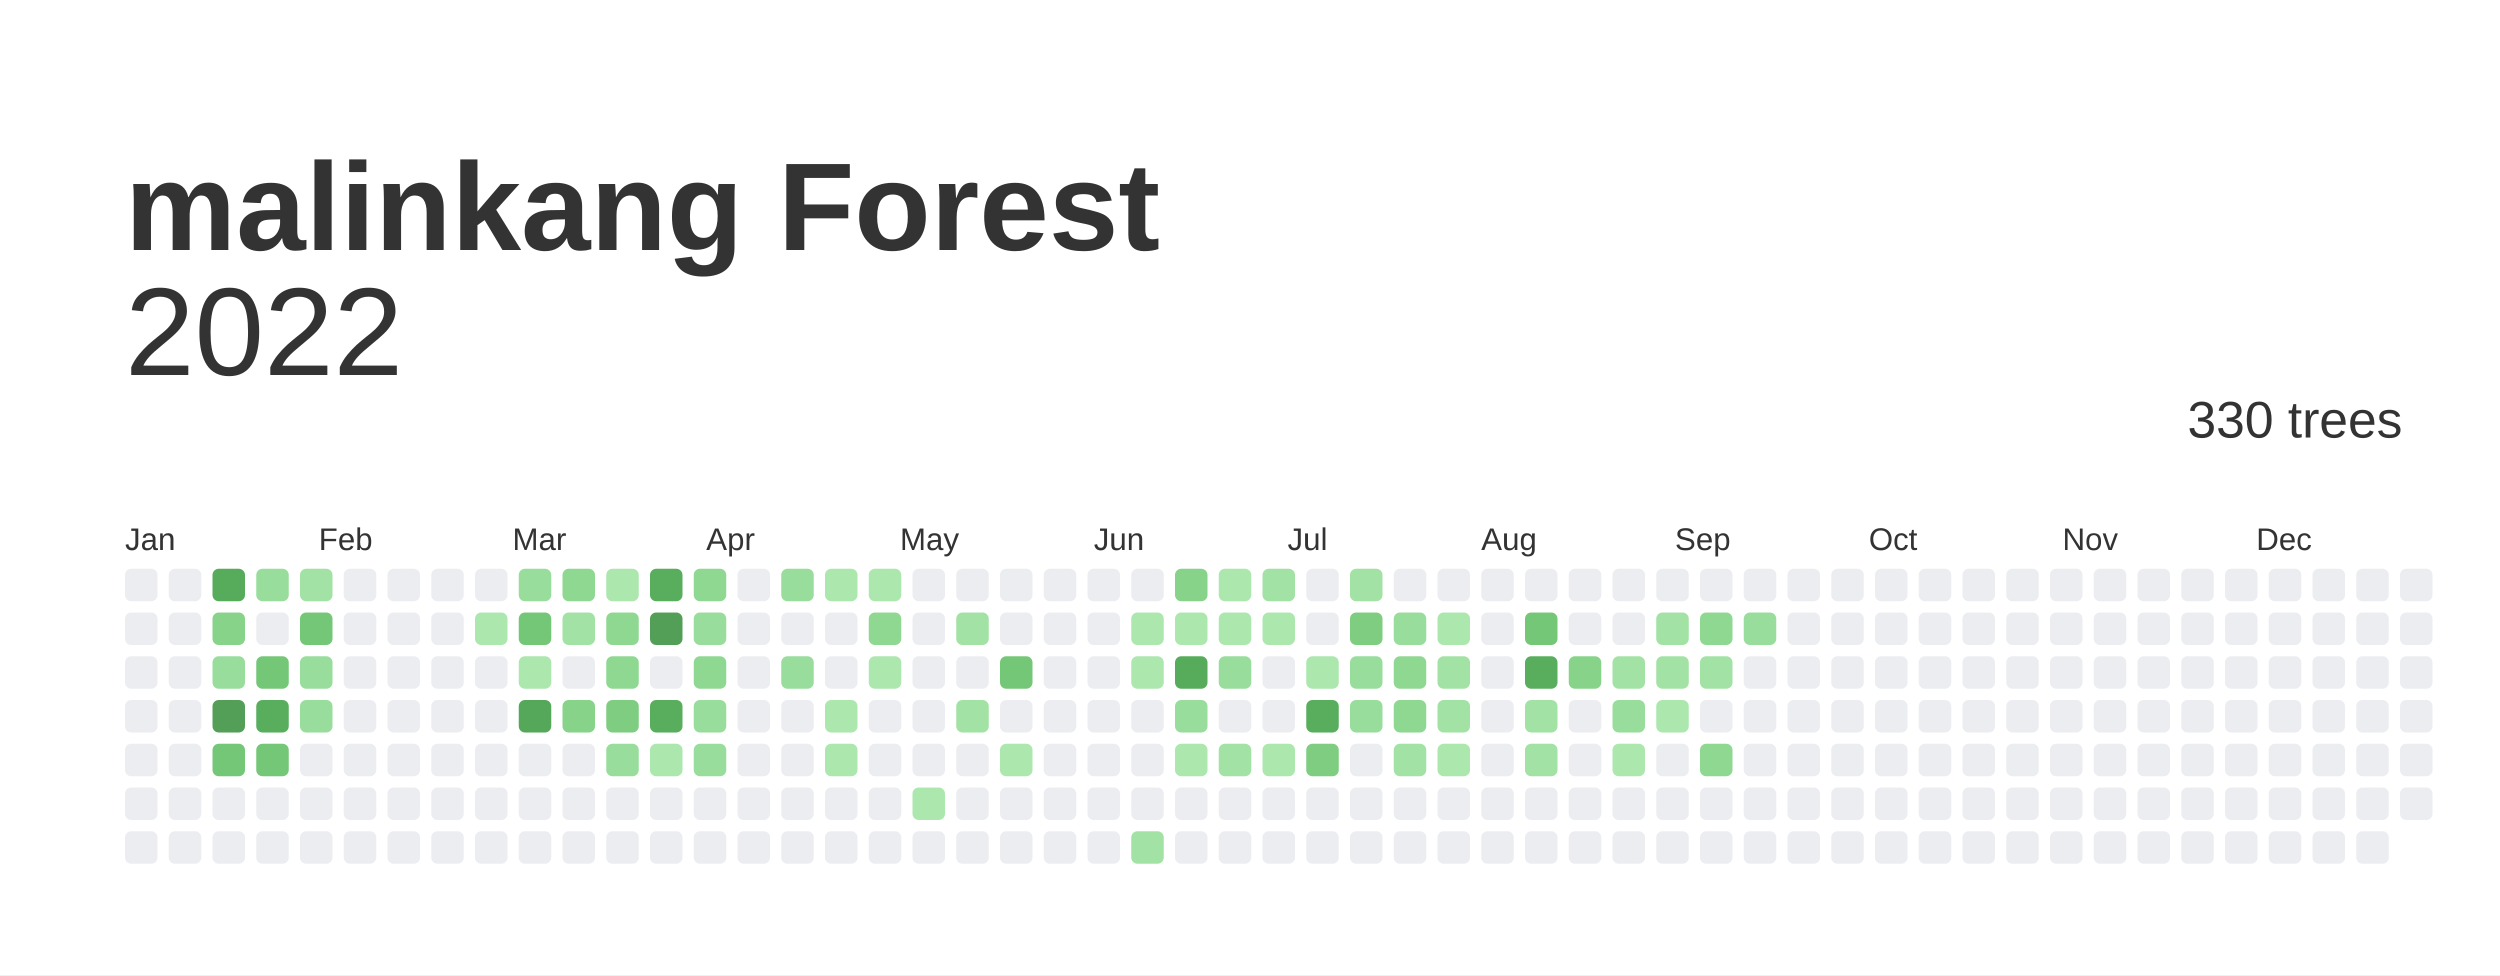
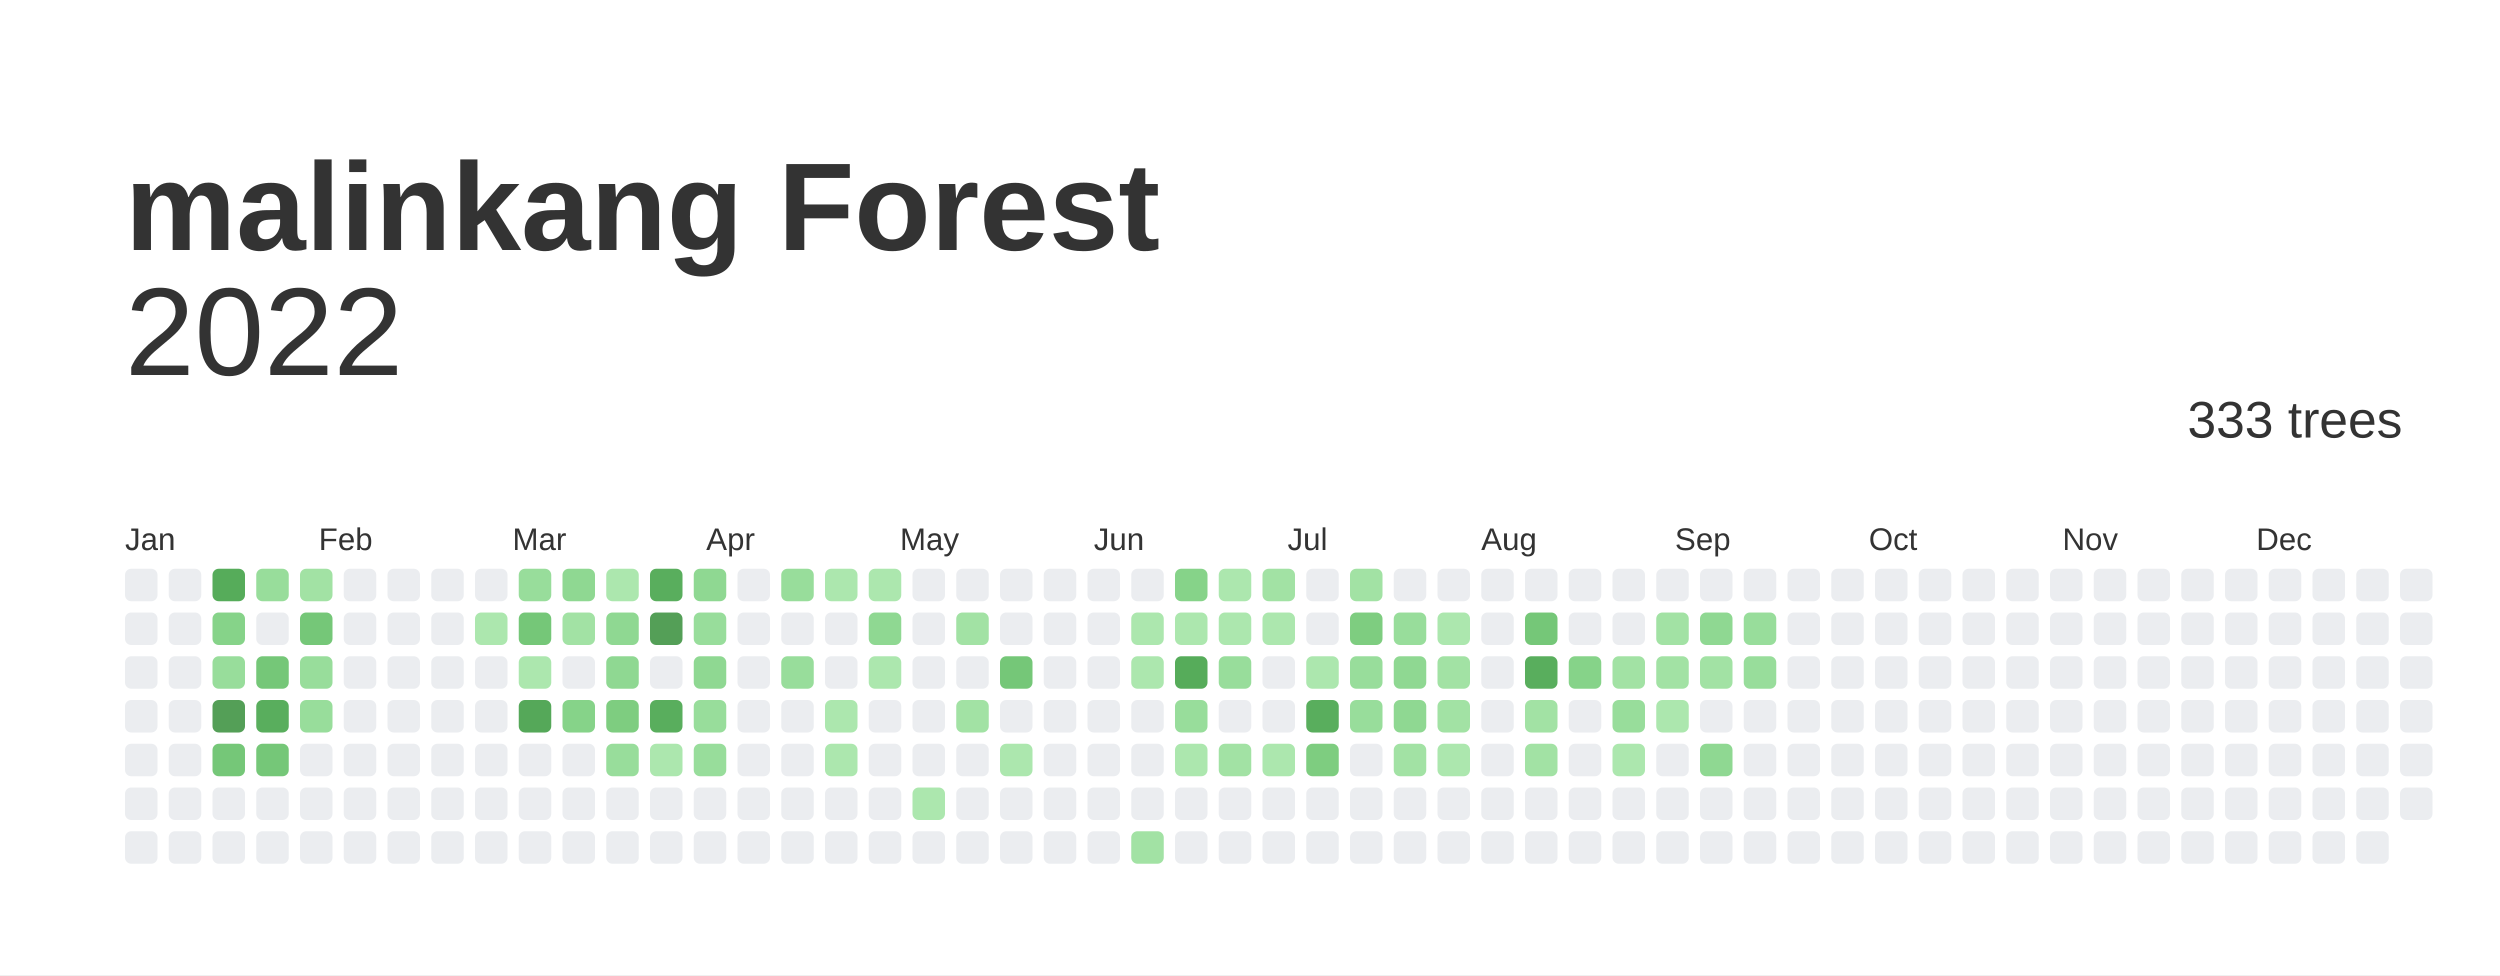
<svg xmlns="http://www.w3.org/2000/svg" baseProfile="full" height="78mm" version="1.1" viewBox="0,0,200,78" width="200mm">
  <defs />
  <rect fill="#ffffff" height="78" width="200" x="0" y="0" />
  <text fill="#333333" style="font-size:10px; font-family:Arial; font-weight:bold;" x="10" y="20">malinkang Forest</text>
  <text alignment-baseline="hanging" fill="#333333" style="font-size:10.0px; font-family:Arial;" x="10" y="30">2022</text>
-   <text alignment-baseline="hanging" fill="#333333" style="font-size:4.125px; font-family:Arial;" x="175" y="35">330 trees</text>
+   <text alignment-baseline="hanging" fill="#333333" style="font-size:4.125px; font-family:Arial;" x="175" y="35">333 trees</text>
  <text fill="#333333" style="font-size:2.5px; font-family:Arial" x="10.0" y="44">Jan</text>
  <text fill="#333333" style="font-size:2.5px; font-family:Arial" x="25.5" y="44">Feb</text>
  <text fill="#333333" style="font-size:2.5px; font-family:Arial" x="41.0" y="44">Mar</text>
  <text fill="#333333" style="font-size:2.5px; font-family:Arial" x="56.5" y="44">Apr</text>
  <text fill="#333333" style="font-size:2.5px; font-family:Arial" x="72.0" y="44">May</text>
  <text fill="#333333" style="font-size:2.5px; font-family:Arial" x="87.5" y="44">Jun</text>
  <text fill="#333333" style="font-size:2.5px; font-family:Arial" x="103.0" y="44">Jul</text>
  <text fill="#333333" style="font-size:2.5px; font-family:Arial" x="118.5" y="44">Aug</text>
  <text fill="#333333" style="font-size:2.5px; font-family:Arial" x="134.0" y="44">Sep</text>
  <text fill="#333333" style="font-size:2.5px; font-family:Arial" x="149.5" y="44">Oct</text>
  <text fill="#333333" style="font-size:2.5px; font-family:Arial" x="165.0" y="44">Nov</text>
  <text fill="#333333" style="font-size:2.5px; font-family:Arial" x="180.5" y="44">Dec</text>
  <rect fill="#EBEDF0" height="2.6" rx="0.5" ry="0.5" width="2.6" x="10.0" y="45.5" />
  <rect fill="#EBEDF0" height="2.6" rx="0.5" ry="0.5" width="2.6" x="10.0" y="49.0" />
  <rect fill="#EBEDF0" height="2.6" rx="0.5" ry="0.5" width="2.6" x="10.0" y="52.5" />
  <rect fill="#EBEDF0" height="2.6" rx="0.5" ry="0.5" width="2.6" x="10.0" y="56.0" />
  <rect fill="#EBEDF0" height="2.6" rx="0.5" ry="0.5" width="2.6" x="10.0" y="59.5" />
  <rect fill="#EBEDF0" height="2.6" rx="0.5" ry="0.5" width="2.6" x="10.0" y="63.0" />
  <rect fill="#EBEDF0" height="2.6" rx="0.5" ry="0.5" width="2.6" x="10.0" y="66.5" />
  <rect fill="#EBEDF0" height="2.6" rx="0.5" ry="0.5" width="2.6" x="13.5" y="45.5" />
  <rect fill="#EBEDF0" height="2.6" rx="0.5" ry="0.5" width="2.6" x="13.5" y="49.0" />
  <rect fill="#EBEDF0" height="2.6" rx="0.5" ry="0.5" width="2.6" x="13.5" y="52.5" />
  <rect fill="#EBEDF0" height="2.6" rx="0.5" ry="0.5" width="2.6" x="13.5" y="56.0" />
  <rect fill="#EBEDF0" height="2.6" rx="0.5" ry="0.5" width="2.6" x="13.5" y="59.5" />
  <rect fill="#EBEDF0" height="2.6" rx="0.5" ry="0.5" width="2.6" x="13.5" y="63.0" />
  <rect fill="#EBEDF0" height="2.6" rx="0.5" ry="0.5" width="2.6" x="13.5" y="66.5" />
  <rect fill="#56ac5a" height="2.6" rx="0.5" ry="0.5" width="2.6" x="17.0" y="45.5" />
  <rect fill="#86d389" height="2.6" rx="0.5" ry="0.5" width="2.6" x="17.0" y="49.0" />
  <rect fill="#98dd9b" height="2.6" rx="0.5" ry="0.5" width="2.6" x="17.0" y="52.5" />
  <rect fill="#549F57" height="2.6" rx="0.5" ry="0.5" width="2.6" x="17.0" y="56.0" />
  <rect fill="#75c778" height="2.6" rx="0.5" ry="0.5" width="2.6" x="17.0" y="59.5" />
  <rect fill="#EBEDF0" height="2.6" rx="0.5" ry="0.5" width="2.6" x="17.0" y="63.0" />
  <rect fill="#EBEDF0" height="2.6" rx="0.5" ry="0.5" width="2.6" x="17.0" y="66.5" />
  <rect fill="#98dd9b" height="2.6" rx="0.5" ry="0.5" width="2.6" x="20.5" y="45.5" />
  <rect fill="#EBEDF0" height="2.6" rx="0.5" ry="0.5" width="2.6" x="20.5" y="49.0" />
  <rect fill="#75c778" height="2.6" rx="0.5" ry="0.5" width="2.6" x="20.5" y="52.5" />
  <rect fill="#59ae5d" height="2.6" rx="0.5" ry="0.5" width="2.6" x="20.5" y="56.0" />
  <rect fill="#75c778" height="2.6" rx="0.5" ry="0.5" width="2.6" x="20.5" y="59.5" />
  <rect fill="#EBEDF0" height="2.6" rx="0.5" ry="0.5" width="2.6" x="20.5" y="63.0" />
  <rect fill="#EBEDF0" height="2.6" rx="0.5" ry="0.5" width="2.6" x="20.5" y="66.5" />
  <rect fill="#a2e2a4" height="2.6" rx="0.5" ry="0.5" width="2.6" x="24.0" y="45.5" />
  <rect fill="#75c778" height="2.6" rx="0.5" ry="0.5" width="2.6" x="24.0" y="49.0" />
  <rect fill="#98dd9b" height="2.6" rx="0.5" ry="0.5" width="2.6" x="24.0" y="52.5" />
  <rect fill="#98dd9b" height="2.6" rx="0.5" ry="0.5" width="2.6" x="24.0" y="56.0" />
  <rect fill="#EBEDF0" height="2.6" rx="0.5" ry="0.5" width="2.6" x="24.0" y="59.5" />
  <rect fill="#EBEDF0" height="2.6" rx="0.5" ry="0.5" width="2.6" x="24.0" y="63.0" />
  <rect fill="#EBEDF0" height="2.6" rx="0.5" ry="0.5" width="2.6" x="24.0" y="66.5" />
  <rect fill="#EBEDF0" height="2.6" rx="0.5" ry="0.5" width="2.6" x="27.5" y="45.5" />
  <rect fill="#EBEDF0" height="2.6" rx="0.5" ry="0.5" width="2.6" x="27.5" y="49.0" />
  <rect fill="#EBEDF0" height="2.6" rx="0.5" ry="0.5" width="2.6" x="27.5" y="52.5" />
  <rect fill="#EBEDF0" height="2.6" rx="0.5" ry="0.5" width="2.6" x="27.5" y="56.0" />
  <rect fill="#EBEDF0" height="2.6" rx="0.5" ry="0.5" width="2.6" x="27.5" y="59.5" />
  <rect fill="#EBEDF0" height="2.6" rx="0.5" ry="0.5" width="2.6" x="27.5" y="63.0" />
  <rect fill="#EBEDF0" height="2.6" rx="0.5" ry="0.5" width="2.6" x="27.5" y="66.5" />
  <rect fill="#EBEDF0" height="2.6" rx="0.5" ry="0.5" width="2.6" x="31.0" y="45.5" />
  <rect fill="#EBEDF0" height="2.6" rx="0.5" ry="0.5" width="2.6" x="31.0" y="49.0" />
  <rect fill="#EBEDF0" height="2.6" rx="0.5" ry="0.5" width="2.6" x="31.0" y="52.5" />
  <rect fill="#EBEDF0" height="2.6" rx="0.5" ry="0.5" width="2.6" x="31.0" y="56.0" />
  <rect fill="#EBEDF0" height="2.6" rx="0.5" ry="0.5" width="2.6" x="31.0" y="59.5" />
  <rect fill="#EBEDF0" height="2.6" rx="0.5" ry="0.5" width="2.6" x="31.0" y="63.0" />
  <rect fill="#EBEDF0" height="2.6" rx="0.5" ry="0.5" width="2.6" x="31.0" y="66.5" />
  <rect fill="#EBEDF0" height="2.6" rx="0.5" ry="0.5" width="2.6" x="34.5" y="45.5" />
  <rect fill="#EBEDF0" height="2.6" rx="0.5" ry="0.5" width="2.6" x="34.5" y="49.0" />
  <rect fill="#EBEDF0" height="2.6" rx="0.5" ry="0.5" width="2.6" x="34.5" y="52.5" />
  <rect fill="#EBEDF0" height="2.6" rx="0.5" ry="0.5" width="2.6" x="34.5" y="56.0" />
  <rect fill="#EBEDF0" height="2.6" rx="0.5" ry="0.5" width="2.6" x="34.5" y="59.5" />
  <rect fill="#EBEDF0" height="2.6" rx="0.5" ry="0.5" width="2.6" x="34.5" y="63.0" />
  <rect fill="#EBEDF0" height="2.6" rx="0.5" ry="0.5" width="2.6" x="34.5" y="66.5" />
  <rect fill="#EBEDF0" height="2.6" rx="0.5" ry="0.5" width="2.6" x="38.0" y="45.5" />
  <rect fill="#ace7ae" height="2.6" rx="0.5" ry="0.5" width="2.6" x="38.0" y="49.0" />
  <rect fill="#EBEDF0" height="2.6" rx="0.5" ry="0.5" width="2.6" x="38.0" y="52.5" />
  <rect fill="#EBEDF0" height="2.6" rx="0.5" ry="0.5" width="2.6" x="38.0" y="56.0" />
  <rect fill="#EBEDF0" height="2.6" rx="0.5" ry="0.5" width="2.6" x="38.0" y="59.5" />
  <rect fill="#EBEDF0" height="2.6" rx="0.5" ry="0.5" width="2.6" x="38.0" y="63.0" />
  <rect fill="#EBEDF0" height="2.6" rx="0.5" ry="0.5" width="2.6" x="38.0" y="66.5" />
  <rect fill="#98dd9b" height="2.6" rx="0.5" ry="0.5" width="2.6" x="41.5" y="45.5" />
  <rect fill="#75c778" height="2.6" rx="0.5" ry="0.5" width="2.6" x="41.5" y="49.0" />
  <rect fill="#ace7ae" height="2.6" rx="0.5" ry="0.5" width="2.6" x="41.5" y="52.5" />
  <rect fill="#55a859" height="2.6" rx="0.5" ry="0.5" width="2.6" x="41.5" y="56.0" />
  <rect fill="#EBEDF0" height="2.6" rx="0.5" ry="0.5" width="2.6" x="41.5" y="59.5" />
  <rect fill="#EBEDF0" height="2.6" rx="0.5" ry="0.5" width="2.6" x="41.5" y="63.0" />
  <rect fill="#EBEDF0" height="2.6" rx="0.5" ry="0.5" width="2.6" x="41.5" y="66.5" />
  <rect fill="#8fd892" height="2.6" rx="0.5" ry="0.5" width="2.6" x="45.0" y="45.5" />
  <rect fill="#a2e2a4" height="2.6" rx="0.5" ry="0.5" width="2.6" x="45.0" y="49.0" />
  <rect fill="#EBEDF0" height="2.6" rx="0.5" ry="0.5" width="2.6" x="45.0" y="52.5" />
  <rect fill="#86d389" height="2.6" rx="0.5" ry="0.5" width="2.6" x="45.0" y="56.0" />
  <rect fill="#EBEDF0" height="2.6" rx="0.5" ry="0.5" width="2.6" x="45.0" y="59.5" />
  <rect fill="#EBEDF0" height="2.6" rx="0.5" ry="0.5" width="2.6" x="45.0" y="63.0" />
  <rect fill="#EBEDF0" height="2.6" rx="0.5" ry="0.5" width="2.6" x="45.0" y="66.5" />
  <rect fill="#ace7ae" height="2.6" rx="0.5" ry="0.5" width="2.6" x="48.5" y="45.5" />
  <rect fill="#8fd892" height="2.6" rx="0.5" ry="0.5" width="2.6" x="48.5" y="49.0" />
  <rect fill="#8fd892" height="2.6" rx="0.5" ry="0.5" width="2.6" x="48.5" y="52.5" />
  <rect fill="#7ecd80" height="2.6" rx="0.5" ry="0.5" width="2.6" x="48.5" y="56.0" />
  <rect fill="#98dd9b" height="2.6" rx="0.5" ry="0.5" width="2.6" x="48.5" y="59.5" />
  <rect fill="#EBEDF0" height="2.6" rx="0.5" ry="0.5" width="2.6" x="48.5" y="63.0" />
  <rect fill="#EBEDF0" height="2.6" rx="0.5" ry="0.5" width="2.6" x="48.5" y="66.5" />
  <rect fill="#59ae5d" height="2.6" rx="0.5" ry="0.5" width="2.6" x="52.0" y="45.5" />
  <rect fill="#549F57" height="2.6" rx="0.5" ry="0.5" width="2.6" x="52.0" y="49.0" />
  <rect fill="#EBEDF0" height="2.6" rx="0.5" ry="0.5" width="2.6" x="52.0" y="52.5" />
  <rect fill="#59ae5d" height="2.6" rx="0.5" ry="0.5" width="2.6" x="52.0" y="56.0" />
  <rect fill="#ace7ae" height="2.6" rx="0.5" ry="0.5" width="2.6" x="52.0" y="59.5" />
  <rect fill="#EBEDF0" height="2.6" rx="0.5" ry="0.5" width="2.6" x="52.0" y="63.0" />
  <rect fill="#EBEDF0" height="2.6" rx="0.5" ry="0.5" width="2.6" x="52.0" y="66.5" />
  <rect fill="#8fd892" height="2.6" rx="0.5" ry="0.5" width="2.6" x="55.5" y="45.5" />
  <rect fill="#98dd9b" height="2.6" rx="0.5" ry="0.5" width="2.6" x="55.5" y="49.0" />
  <rect fill="#8fd892" height="2.6" rx="0.5" ry="0.5" width="2.6" x="55.5" y="52.5" />
  <rect fill="#98dd9b" height="2.6" rx="0.5" ry="0.5" width="2.6" x="55.5" y="56.0" />
  <rect fill="#98dd9b" height="2.6" rx="0.5" ry="0.5" width="2.6" x="55.5" y="59.5" />
  <rect fill="#EBEDF0" height="2.6" rx="0.5" ry="0.5" width="2.6" x="55.5" y="63.0" />
  <rect fill="#EBEDF0" height="2.6" rx="0.5" ry="0.5" width="2.6" x="55.5" y="66.5" />
  <rect fill="#EBEDF0" height="2.6" rx="0.5" ry="0.5" width="2.6" x="59.0" y="45.5" />
  <rect fill="#EBEDF0" height="2.6" rx="0.5" ry="0.5" width="2.6" x="59.0" y="49.0" />
  <rect fill="#EBEDF0" height="2.6" rx="0.5" ry="0.5" width="2.6" x="59.0" y="52.5" />
  <rect fill="#EBEDF0" height="2.6" rx="0.5" ry="0.5" width="2.6" x="59.0" y="56.0" />
  <rect fill="#EBEDF0" height="2.6" rx="0.5" ry="0.5" width="2.6" x="59.0" y="59.5" />
  <rect fill="#EBEDF0" height="2.6" rx="0.5" ry="0.5" width="2.6" x="59.0" y="63.0" />
  <rect fill="#EBEDF0" height="2.6" rx="0.5" ry="0.5" width="2.6" x="59.0" y="66.5" />
  <rect fill="#98dd9b" height="2.6" rx="0.5" ry="0.5" width="2.6" x="62.5" y="45.5" />
  <rect fill="#EBEDF0" height="2.6" rx="0.5" ry="0.5" width="2.6" x="62.5" y="49.0" />
  <rect fill="#98dd9b" height="2.6" rx="0.5" ry="0.5" width="2.6" x="62.5" y="52.5" />
  <rect fill="#EBEDF0" height="2.6" rx="0.5" ry="0.5" width="2.6" x="62.5" y="56.0" />
  <rect fill="#EBEDF0" height="2.6" rx="0.5" ry="0.5" width="2.6" x="62.5" y="59.5" />
  <rect fill="#EBEDF0" height="2.6" rx="0.5" ry="0.5" width="2.6" x="62.5" y="63.0" />
  <rect fill="#EBEDF0" height="2.6" rx="0.5" ry="0.5" width="2.6" x="62.5" y="66.5" />
  <rect fill="#ace7ae" height="2.6" rx="0.5" ry="0.5" width="2.6" x="66.0" y="45.5" />
  <rect fill="#EBEDF0" height="2.6" rx="0.5" ry="0.5" width="2.6" x="66.0" y="49.0" />
  <rect fill="#EBEDF0" height="2.6" rx="0.5" ry="0.5" width="2.6" x="66.0" y="52.5" />
  <rect fill="#ace7ae" height="2.6" rx="0.5" ry="0.5" width="2.6" x="66.0" y="56.0" />
  <rect fill="#ace7ae" height="2.6" rx="0.5" ry="0.5" width="2.6" x="66.0" y="59.5" />
  <rect fill="#EBEDF0" height="2.6" rx="0.5" ry="0.5" width="2.6" x="66.0" y="63.0" />
  <rect fill="#EBEDF0" height="2.6" rx="0.5" ry="0.5" width="2.6" x="66.0" y="66.5" />
  <rect fill="#ace7ae" height="2.6" rx="0.5" ry="0.5" width="2.6" x="69.5" y="45.5" />
  <rect fill="#8fd892" height="2.6" rx="0.5" ry="0.5" width="2.6" x="69.5" y="49.0" />
  <rect fill="#ace7ae" height="2.6" rx="0.5" ry="0.5" width="2.6" x="69.5" y="52.5" />
  <rect fill="#EBEDF0" height="2.6" rx="0.5" ry="0.5" width="2.6" x="69.5" y="56.0" />
  <rect fill="#EBEDF0" height="2.6" rx="0.5" ry="0.5" width="2.6" x="69.5" y="59.5" />
  <rect fill="#EBEDF0" height="2.6" rx="0.5" ry="0.5" width="2.6" x="69.5" y="63.0" />
  <rect fill="#EBEDF0" height="2.6" rx="0.5" ry="0.5" width="2.6" x="69.5" y="66.5" />
  <rect fill="#EBEDF0" height="2.6" rx="0.5" ry="0.5" width="2.6" x="73.0" y="45.5" />
  <rect fill="#EBEDF0" height="2.6" rx="0.5" ry="0.5" width="2.6" x="73.0" y="49.0" />
  <rect fill="#EBEDF0" height="2.6" rx="0.5" ry="0.5" width="2.6" x="73.0" y="52.5" />
  <rect fill="#EBEDF0" height="2.6" rx="0.5" ry="0.5" width="2.6" x="73.0" y="56.0" />
  <rect fill="#EBEDF0" height="2.6" rx="0.5" ry="0.5" width="2.6" x="73.0" y="59.5" />
  <rect fill="#ace7ae" height="2.6" rx="0.5" ry="0.5" width="2.6" x="73.0" y="63.0" />
  <rect fill="#EBEDF0" height="2.6" rx="0.5" ry="0.5" width="2.6" x="73.0" y="66.5" />
  <rect fill="#EBEDF0" height="2.6" rx="0.5" ry="0.5" width="2.6" x="76.5" y="45.5" />
  <rect fill="#a2e2a4" height="2.6" rx="0.5" ry="0.5" width="2.6" x="76.5" y="49.0" />
  <rect fill="#EBEDF0" height="2.6" rx="0.5" ry="0.5" width="2.6" x="76.5" y="52.5" />
  <rect fill="#a2e2a4" height="2.6" rx="0.5" ry="0.5" width="2.6" x="76.5" y="56.0" />
  <rect fill="#EBEDF0" height="2.6" rx="0.5" ry="0.5" width="2.6" x="76.5" y="59.5" />
  <rect fill="#EBEDF0" height="2.6" rx="0.5" ry="0.5" width="2.6" x="76.5" y="63.0" />
  <rect fill="#EBEDF0" height="2.6" rx="0.5" ry="0.5" width="2.6" x="76.5" y="66.5" />
  <rect fill="#EBEDF0" height="2.6" rx="0.5" ry="0.5" width="2.6" x="80.0" y="45.5" />
  <rect fill="#EBEDF0" height="2.6" rx="0.5" ry="0.5" width="2.6" x="80.0" y="49.0" />
  <rect fill="#75c778" height="2.6" rx="0.5" ry="0.5" width="2.6" x="80.0" y="52.5" />
  <rect fill="#EBEDF0" height="2.6" rx="0.5" ry="0.5" width="2.6" x="80.0" y="56.0" />
  <rect fill="#ace7ae" height="2.6" rx="0.5" ry="0.5" width="2.6" x="80.0" y="59.5" />
  <rect fill="#EBEDF0" height="2.6" rx="0.5" ry="0.5" width="2.6" x="80.0" y="63.0" />
  <rect fill="#EBEDF0" height="2.6" rx="0.5" ry="0.5" width="2.6" x="80.0" y="66.5" />
  <rect fill="#EBEDF0" height="2.6" rx="0.5" ry="0.5" width="2.6" x="83.5" y="45.5" />
  <rect fill="#EBEDF0" height="2.6" rx="0.5" ry="0.5" width="2.6" x="83.5" y="49.0" />
  <rect fill="#EBEDF0" height="2.6" rx="0.5" ry="0.5" width="2.6" x="83.5" y="52.5" />
  <rect fill="#EBEDF0" height="2.6" rx="0.5" ry="0.5" width="2.6" x="83.5" y="56.0" />
  <rect fill="#EBEDF0" height="2.6" rx="0.5" ry="0.5" width="2.6" x="83.5" y="59.5" />
  <rect fill="#EBEDF0" height="2.6" rx="0.5" ry="0.5" width="2.6" x="83.5" y="63.0" />
  <rect fill="#EBEDF0" height="2.6" rx="0.5" ry="0.5" width="2.6" x="83.5" y="66.5" />
  <rect fill="#EBEDF0" height="2.6" rx="0.5" ry="0.5" width="2.6" x="87.0" y="45.5" />
  <rect fill="#EBEDF0" height="2.6" rx="0.5" ry="0.5" width="2.6" x="87.0" y="49.0" />
  <rect fill="#EBEDF0" height="2.6" rx="0.5" ry="0.5" width="2.6" x="87.0" y="52.5" />
  <rect fill="#EBEDF0" height="2.6" rx="0.5" ry="0.5" width="2.6" x="87.0" y="56.0" />
  <rect fill="#EBEDF0" height="2.6" rx="0.5" ry="0.5" width="2.6" x="87.0" y="59.5" />
  <rect fill="#EBEDF0" height="2.6" rx="0.5" ry="0.5" width="2.6" x="87.0" y="63.0" />
  <rect fill="#EBEDF0" height="2.6" rx="0.5" ry="0.5" width="2.6" x="87.0" y="66.5" />
  <rect fill="#EBEDF0" height="2.6" rx="0.5" ry="0.5" width="2.6" x="90.5" y="45.5" />
  <rect fill="#ace7ae" height="2.6" rx="0.5" ry="0.5" width="2.6" x="90.5" y="49.0" />
  <rect fill="#ace7ae" height="2.6" rx="0.5" ry="0.5" width="2.6" x="90.5" y="52.5" />
  <rect fill="#EBEDF0" height="2.6" rx="0.5" ry="0.5" width="2.6" x="90.5" y="56.0" />
  <rect fill="#EBEDF0" height="2.6" rx="0.5" ry="0.5" width="2.6" x="90.5" y="59.5" />
  <rect fill="#EBEDF0" height="2.6" rx="0.5" ry="0.5" width="2.6" x="90.5" y="63.0" />
  <rect fill="#a2e2a4" height="2.6" rx="0.5" ry="0.5" width="2.6" x="90.5" y="66.5" />
  <rect fill="#86d389" height="2.6" rx="0.5" ry="0.5" width="2.6" x="94.0" y="45.5" />
  <rect fill="#ace7ae" height="2.6" rx="0.5" ry="0.5" width="2.6" x="94.0" y="49.0" />
  <rect fill="#56ac5a" height="2.6" rx="0.5" ry="0.5" width="2.6" x="94.0" y="52.5" />
  <rect fill="#98dd9b" height="2.6" rx="0.5" ry="0.5" width="2.6" x="94.0" y="56.0" />
  <rect fill="#ace7ae" height="2.6" rx="0.5" ry="0.5" width="2.6" x="94.0" y="59.5" />
  <rect fill="#EBEDF0" height="2.6" rx="0.5" ry="0.5" width="2.6" x="94.0" y="63.0" />
  <rect fill="#EBEDF0" height="2.6" rx="0.5" ry="0.5" width="2.6" x="94.0" y="66.5" />
  <rect fill="#ace7ae" height="2.6" rx="0.5" ry="0.5" width="2.6" x="97.5" y="45.5" />
  <rect fill="#ace7ae" height="2.6" rx="0.5" ry="0.5" width="2.6" x="97.5" y="49.0" />
  <rect fill="#98dd9b" height="2.6" rx="0.5" ry="0.5" width="2.6" x="97.5" y="52.5" />
  <rect fill="#EBEDF0" height="2.6" rx="0.5" ry="0.5" width="2.6" x="97.5" y="56.0" />
  <rect fill="#a2e2a4" height="2.6" rx="0.5" ry="0.5" width="2.6" x="97.5" y="59.5" />
  <rect fill="#EBEDF0" height="2.6" rx="0.5" ry="0.5" width="2.6" x="97.5" y="63.0" />
  <rect fill="#EBEDF0" height="2.6" rx="0.5" ry="0.5" width="2.6" x="97.5" y="66.5" />
  <rect fill="#a2e2a4" height="2.6" rx="0.5" ry="0.5" width="2.6" x="101.0" y="45.5" />
  <rect fill="#ace7ae" height="2.6" rx="0.5" ry="0.5" width="2.6" x="101.0" y="49.0" />
  <rect fill="#EBEDF0" height="2.6" rx="0.5" ry="0.5" width="2.6" x="101.0" y="52.5" />
  <rect fill="#EBEDF0" height="2.6" rx="0.5" ry="0.5" width="2.6" x="101.0" y="56.0" />
  <rect fill="#ace7ae" height="2.6" rx="0.5" ry="0.5" width="2.6" x="101.0" y="59.5" />
  <rect fill="#EBEDF0" height="2.6" rx="0.5" ry="0.5" width="2.6" x="101.0" y="63.0" />
  <rect fill="#EBEDF0" height="2.6" rx="0.5" ry="0.5" width="2.6" x="101.0" y="66.5" />
  <rect fill="#EBEDF0" height="2.6" rx="0.5" ry="0.5" width="2.6" x="104.5" y="45.5" />
  <rect fill="#EBEDF0" height="2.6" rx="0.5" ry="0.5" width="2.6" x="104.5" y="49.0" />
  <rect fill="#ace7ae" height="2.6" rx="0.5" ry="0.5" width="2.6" x="104.5" y="52.5" />
  <rect fill="#59ae5d" height="2.6" rx="0.5" ry="0.5" width="2.6" x="104.5" y="56.0" />
  <rect fill="#7ecd80" height="2.6" rx="0.5" ry="0.5" width="2.6" x="104.5" y="59.5" />
  <rect fill="#EBEDF0" height="2.6" rx="0.5" ry="0.5" width="2.6" x="104.5" y="63.0" />
  <rect fill="#EBEDF0" height="2.6" rx="0.5" ry="0.5" width="2.6" x="104.5" y="66.5" />
  <rect fill="#a2e2a4" height="2.6" rx="0.5" ry="0.5" width="2.6" x="108.0" y="45.5" />
  <rect fill="#7ecd80" height="2.6" rx="0.5" ry="0.5" width="2.6" x="108.0" y="49.0" />
  <rect fill="#98dd9b" height="2.6" rx="0.5" ry="0.5" width="2.6" x="108.0" y="52.5" />
  <rect fill="#98dd9b" height="2.6" rx="0.5" ry="0.5" width="2.6" x="108.0" y="56.0" />
  <rect fill="#EBEDF0" height="2.6" rx="0.5" ry="0.5" width="2.6" x="108.0" y="59.5" />
  <rect fill="#EBEDF0" height="2.6" rx="0.5" ry="0.5" width="2.6" x="108.0" y="63.0" />
  <rect fill="#EBEDF0" height="2.6" rx="0.5" ry="0.5" width="2.6" x="108.0" y="66.5" />
  <rect fill="#EBEDF0" height="2.6" rx="0.5" ry="0.5" width="2.6" x="111.5" y="45.5" />
  <rect fill="#98dd9b" height="2.6" rx="0.5" ry="0.5" width="2.6" x="111.5" y="49.0" />
  <rect fill="#8fd892" height="2.6" rx="0.5" ry="0.5" width="2.6" x="111.5" y="52.5" />
  <rect fill="#8fd892" height="2.6" rx="0.5" ry="0.5" width="2.6" x="111.5" y="56.0" />
  <rect fill="#a2e2a4" height="2.6" rx="0.5" ry="0.5" width="2.6" x="111.5" y="59.5" />
  <rect fill="#EBEDF0" height="2.6" rx="0.5" ry="0.5" width="2.6" x="111.5" y="63.0" />
  <rect fill="#EBEDF0" height="2.6" rx="0.5" ry="0.5" width="2.6" x="111.5" y="66.5" />
  <rect fill="#EBEDF0" height="2.6" rx="0.5" ry="0.5" width="2.6" x="115.0" y="45.5" />
  <rect fill="#ace7ae" height="2.6" rx="0.5" ry="0.5" width="2.6" x="115.0" y="49.0" />
  <rect fill="#a2e2a4" height="2.6" rx="0.5" ry="0.5" width="2.6" x="115.0" y="52.5" />
  <rect fill="#a2e2a4" height="2.6" rx="0.5" ry="0.5" width="2.6" x="115.0" y="56.0" />
  <rect fill="#ace7ae" height="2.6" rx="0.5" ry="0.5" width="2.6" x="115.0" y="59.5" />
  <rect fill="#EBEDF0" height="2.6" rx="0.5" ry="0.5" width="2.6" x="115.0" y="63.0" />
  <rect fill="#EBEDF0" height="2.6" rx="0.5" ry="0.5" width="2.6" x="115.0" y="66.5" />
  <rect fill="#EBEDF0" height="2.6" rx="0.5" ry="0.5" width="2.6" x="118.5" y="45.5" />
  <rect fill="#EBEDF0" height="2.6" rx="0.5" ry="0.5" width="2.6" x="118.5" y="49.0" />
  <rect fill="#EBEDF0" height="2.6" rx="0.5" ry="0.5" width="2.6" x="118.5" y="52.5" />
  <rect fill="#EBEDF0" height="2.6" rx="0.5" ry="0.5" width="2.6" x="118.5" y="56.0" />
  <rect fill="#EBEDF0" height="2.6" rx="0.5" ry="0.5" width="2.6" x="118.5" y="59.5" />
  <rect fill="#EBEDF0" height="2.6" rx="0.5" ry="0.5" width="2.6" x="118.5" y="63.0" />
  <rect fill="#EBEDF0" height="2.6" rx="0.5" ry="0.5" width="2.6" x="118.5" y="66.5" />
  <rect fill="#EBEDF0" height="2.6" rx="0.5" ry="0.5" width="2.6" x="122.0" y="45.5" />
  <rect fill="#75c778" height="2.6" rx="0.5" ry="0.5" width="2.6" x="122.0" y="49.0" />
  <rect fill="#59ae5d" height="2.6" rx="0.5" ry="0.5" width="2.6" x="122.0" y="52.5" />
  <rect fill="#a2e2a4" height="2.6" rx="0.5" ry="0.5" width="2.6" x="122.0" y="56.0" />
  <rect fill="#a2e2a4" height="2.6" rx="0.5" ry="0.5" width="2.6" x="122.0" y="59.5" />
  <rect fill="#EBEDF0" height="2.6" rx="0.5" ry="0.5" width="2.6" x="122.0" y="63.0" />
  <rect fill="#EBEDF0" height="2.6" rx="0.5" ry="0.5" width="2.6" x="122.0" y="66.5" />
  <rect fill="#EBEDF0" height="2.6" rx="0.5" ry="0.5" width="2.6" x="125.5" y="45.5" />
  <rect fill="#EBEDF0" height="2.6" rx="0.5" ry="0.5" width="2.6" x="125.5" y="49.0" />
  <rect fill="#86d389" height="2.6" rx="0.5" ry="0.5" width="2.6" x="125.5" y="52.5" />
  <rect fill="#EBEDF0" height="2.6" rx="0.5" ry="0.5" width="2.6" x="125.5" y="56.0" />
  <rect fill="#EBEDF0" height="2.6" rx="0.5" ry="0.5" width="2.6" x="125.5" y="59.5" />
  <rect fill="#EBEDF0" height="2.6" rx="0.5" ry="0.5" width="2.6" x="125.5" y="63.0" />
  <rect fill="#EBEDF0" height="2.6" rx="0.5" ry="0.5" width="2.6" x="125.5" y="66.5" />
  <rect fill="#EBEDF0" height="2.6" rx="0.5" ry="0.5" width="2.6" x="129.0" y="45.5" />
  <rect fill="#EBEDF0" height="2.6" rx="0.5" ry="0.5" width="2.6" x="129.0" y="49.0" />
  <rect fill="#a2e2a4" height="2.6" rx="0.5" ry="0.5" width="2.6" x="129.0" y="52.5" />
  <rect fill="#98dd9b" height="2.6" rx="0.5" ry="0.5" width="2.6" x="129.0" y="56.0" />
  <rect fill="#ace7ae" height="2.6" rx="0.5" ry="0.5" width="2.6" x="129.0" y="59.5" />
  <rect fill="#EBEDF0" height="2.6" rx="0.5" ry="0.5" width="2.6" x="129.0" y="63.0" />
  <rect fill="#EBEDF0" height="2.6" rx="0.5" ry="0.5" width="2.6" x="129.0" y="66.5" />
  <rect fill="#EBEDF0" height="2.6" rx="0.5" ry="0.5" width="2.6" x="132.5" y="45.5" />
  <rect fill="#a2e2a4" height="2.6" rx="0.5" ry="0.5" width="2.6" x="132.5" y="49.0" />
  <rect fill="#a2e2a4" height="2.6" rx="0.5" ry="0.5" width="2.6" x="132.5" y="52.5" />
  <rect fill="#ace7ae" height="2.6" rx="0.5" ry="0.5" width="2.6" x="132.5" y="56.0" />
  <rect fill="#EBEDF0" height="2.6" rx="0.5" ry="0.5" width="2.6" x="132.5" y="59.5" />
  <rect fill="#EBEDF0" height="2.6" rx="0.5" ry="0.5" width="2.6" x="132.5" y="63.0" />
  <rect fill="#EBEDF0" height="2.6" rx="0.5" ry="0.5" width="2.6" x="132.5" y="66.5" />
  <rect fill="#EBEDF0" height="2.6" rx="0.5" ry="0.5" width="2.6" x="136.0" y="45.5" />
  <rect fill="#8fd892" height="2.6" rx="0.5" ry="0.5" width="2.6" x="136.0" y="49.0" />
  <rect fill="#a2e2a4" height="2.6" rx="0.5" ry="0.5" width="2.6" x="136.0" y="52.5" />
  <rect fill="#EBEDF0" height="2.6" rx="0.5" ry="0.5" width="2.6" x="136.0" y="56.0" />
  <rect fill="#8fd892" height="2.6" rx="0.5" ry="0.5" width="2.6" x="136.0" y="59.5" />
  <rect fill="#EBEDF0" height="2.6" rx="0.5" ry="0.5" width="2.6" x="136.0" y="63.0" />
  <rect fill="#EBEDF0" height="2.6" rx="0.5" ry="0.5" width="2.6" x="136.0" y="66.5" />
  <rect fill="#EBEDF0" height="2.6" rx="0.5" ry="0.5" width="2.6" x="139.5" y="45.5" />
  <rect fill="#98dd9b" height="2.6" rx="0.5" ry="0.5" width="2.6" x="139.5" y="49.0" />
-   <rect fill="#EBEDF0" height="2.6" rx="0.5" ry="0.5" width="2.6" x="139.5" y="52.5" />
+   <rect fill="#98dd9b" height="2.6" rx="0.5" ry="0.5" width="2.6" x="139.5" y="52.5" />
  <rect fill="#EBEDF0" height="2.6" rx="0.5" ry="0.5" width="2.6" x="139.5" y="56.0" />
  <rect fill="#EBEDF0" height="2.6" rx="0.5" ry="0.5" width="2.6" x="139.5" y="59.5" />
  <rect fill="#EBEDF0" height="2.6" rx="0.5" ry="0.5" width="2.6" x="139.5" y="63.0" />
  <rect fill="#EBEDF0" height="2.6" rx="0.5" ry="0.5" width="2.6" x="139.5" y="66.5" />
  <rect fill="#EBEDF0" height="2.6" rx="0.5" ry="0.5" width="2.6" x="143.0" y="45.5" />
  <rect fill="#EBEDF0" height="2.6" rx="0.5" ry="0.5" width="2.6" x="143.0" y="49.0" />
  <rect fill="#EBEDF0" height="2.6" rx="0.5" ry="0.5" width="2.6" x="143.0" y="52.5" />
  <rect fill="#EBEDF0" height="2.6" rx="0.5" ry="0.5" width="2.6" x="143.0" y="56.0" />
  <rect fill="#EBEDF0" height="2.6" rx="0.5" ry="0.5" width="2.6" x="143.0" y="59.5" />
  <rect fill="#EBEDF0" height="2.6" rx="0.5" ry="0.5" width="2.6" x="143.0" y="63.0" />
  <rect fill="#EBEDF0" height="2.6" rx="0.5" ry="0.5" width="2.6" x="143.0" y="66.5" />
  <rect fill="#EBEDF0" height="2.6" rx="0.5" ry="0.5" width="2.6" x="146.5" y="45.5" />
  <rect fill="#EBEDF0" height="2.6" rx="0.5" ry="0.5" width="2.6" x="146.5" y="49.0" />
  <rect fill="#EBEDF0" height="2.6" rx="0.5" ry="0.5" width="2.6" x="146.5" y="52.5" />
  <rect fill="#EBEDF0" height="2.6" rx="0.5" ry="0.5" width="2.6" x="146.5" y="56.0" />
  <rect fill="#EBEDF0" height="2.6" rx="0.5" ry="0.5" width="2.6" x="146.5" y="59.5" />
  <rect fill="#EBEDF0" height="2.6" rx="0.5" ry="0.5" width="2.6" x="146.5" y="63.0" />
  <rect fill="#EBEDF0" height="2.6" rx="0.5" ry="0.5" width="2.6" x="146.5" y="66.5" />
  <rect fill="#EBEDF0" height="2.6" rx="0.5" ry="0.5" width="2.6" x="150.0" y="45.5" />
  <rect fill="#EBEDF0" height="2.6" rx="0.5" ry="0.5" width="2.6" x="150.0" y="49.0" />
  <rect fill="#EBEDF0" height="2.6" rx="0.5" ry="0.5" width="2.6" x="150.0" y="52.5" />
  <rect fill="#EBEDF0" height="2.6" rx="0.5" ry="0.5" width="2.6" x="150.0" y="56.0" />
  <rect fill="#EBEDF0" height="2.6" rx="0.5" ry="0.5" width="2.6" x="150.0" y="59.5" />
  <rect fill="#EBEDF0" height="2.6" rx="0.5" ry="0.5" width="2.6" x="150.0" y="63.0" />
  <rect fill="#EBEDF0" height="2.6" rx="0.5" ry="0.5" width="2.6" x="150.0" y="66.5" />
  <rect fill="#EBEDF0" height="2.6" rx="0.5" ry="0.5" width="2.6" x="153.5" y="45.5" />
  <rect fill="#EBEDF0" height="2.6" rx="0.5" ry="0.5" width="2.6" x="153.5" y="49.0" />
  <rect fill="#EBEDF0" height="2.6" rx="0.5" ry="0.5" width="2.6" x="153.5" y="52.5" />
  <rect fill="#EBEDF0" height="2.6" rx="0.5" ry="0.5" width="2.6" x="153.5" y="56.0" />
  <rect fill="#EBEDF0" height="2.6" rx="0.5" ry="0.5" width="2.6" x="153.5" y="59.5" />
  <rect fill="#EBEDF0" height="2.6" rx="0.5" ry="0.5" width="2.6" x="153.5" y="63.0" />
  <rect fill="#EBEDF0" height="2.6" rx="0.5" ry="0.5" width="2.6" x="153.5" y="66.5" />
  <rect fill="#EBEDF0" height="2.6" rx="0.5" ry="0.5" width="2.6" x="157.0" y="45.5" />
  <rect fill="#EBEDF0" height="2.6" rx="0.5" ry="0.5" width="2.6" x="157.0" y="49.0" />
  <rect fill="#EBEDF0" height="2.6" rx="0.5" ry="0.5" width="2.6" x="157.0" y="52.5" />
  <rect fill="#EBEDF0" height="2.6" rx="0.5" ry="0.5" width="2.6" x="157.0" y="56.0" />
  <rect fill="#EBEDF0" height="2.6" rx="0.5" ry="0.5" width="2.6" x="157.0" y="59.5" />
  <rect fill="#EBEDF0" height="2.6" rx="0.5" ry="0.5" width="2.6" x="157.0" y="63.0" />
  <rect fill="#EBEDF0" height="2.6" rx="0.5" ry="0.5" width="2.6" x="157.0" y="66.5" />
  <rect fill="#EBEDF0" height="2.6" rx="0.5" ry="0.5" width="2.6" x="160.5" y="45.5" />
  <rect fill="#EBEDF0" height="2.6" rx="0.5" ry="0.5" width="2.6" x="160.5" y="49.0" />
  <rect fill="#EBEDF0" height="2.6" rx="0.5" ry="0.5" width="2.6" x="160.5" y="52.5" />
  <rect fill="#EBEDF0" height="2.6" rx="0.5" ry="0.5" width="2.6" x="160.5" y="56.0" />
  <rect fill="#EBEDF0" height="2.6" rx="0.5" ry="0.5" width="2.6" x="160.5" y="59.5" />
  <rect fill="#EBEDF0" height="2.6" rx="0.5" ry="0.5" width="2.6" x="160.5" y="63.0" />
  <rect fill="#EBEDF0" height="2.6" rx="0.5" ry="0.5" width="2.6" x="160.5" y="66.5" />
  <rect fill="#EBEDF0" height="2.6" rx="0.5" ry="0.5" width="2.6" x="164.0" y="45.5" />
  <rect fill="#EBEDF0" height="2.6" rx="0.5" ry="0.5" width="2.6" x="164.0" y="49.0" />
  <rect fill="#EBEDF0" height="2.6" rx="0.5" ry="0.5" width="2.6" x="164.0" y="52.5" />
  <rect fill="#EBEDF0" height="2.6" rx="0.5" ry="0.5" width="2.6" x="164.0" y="56.0" />
  <rect fill="#EBEDF0" height="2.6" rx="0.5" ry="0.5" width="2.6" x="164.0" y="59.5" />
  <rect fill="#EBEDF0" height="2.6" rx="0.5" ry="0.5" width="2.6" x="164.0" y="63.0" />
  <rect fill="#EBEDF0" height="2.6" rx="0.5" ry="0.5" width="2.6" x="164.0" y="66.5" />
  <rect fill="#EBEDF0" height="2.6" rx="0.5" ry="0.5" width="2.6" x="167.5" y="45.5" />
  <rect fill="#EBEDF0" height="2.6" rx="0.5" ry="0.5" width="2.6" x="167.5" y="49.0" />
  <rect fill="#EBEDF0" height="2.6" rx="0.5" ry="0.5" width="2.6" x="167.5" y="52.5" />
  <rect fill="#EBEDF0" height="2.6" rx="0.5" ry="0.5" width="2.6" x="167.5" y="56.0" />
  <rect fill="#EBEDF0" height="2.6" rx="0.5" ry="0.5" width="2.6" x="167.5" y="59.5" />
  <rect fill="#EBEDF0" height="2.6" rx="0.5" ry="0.5" width="2.6" x="167.5" y="63.0" />
  <rect fill="#EBEDF0" height="2.6" rx="0.5" ry="0.5" width="2.6" x="167.5" y="66.5" />
  <rect fill="#EBEDF0" height="2.6" rx="0.5" ry="0.5" width="2.6" x="171.0" y="45.5" />
  <rect fill="#EBEDF0" height="2.6" rx="0.5" ry="0.5" width="2.6" x="171.0" y="49.0" />
  <rect fill="#EBEDF0" height="2.6" rx="0.5" ry="0.5" width="2.6" x="171.0" y="52.5" />
  <rect fill="#EBEDF0" height="2.6" rx="0.5" ry="0.5" width="2.6" x="171.0" y="56.0" />
  <rect fill="#EBEDF0" height="2.6" rx="0.5" ry="0.5" width="2.6" x="171.0" y="59.5" />
  <rect fill="#EBEDF0" height="2.6" rx="0.5" ry="0.5" width="2.6" x="171.0" y="63.0" />
  <rect fill="#EBEDF0" height="2.6" rx="0.5" ry="0.5" width="2.6" x="171.0" y="66.5" />
  <rect fill="#EBEDF0" height="2.6" rx="0.5" ry="0.5" width="2.6" x="174.5" y="45.5" />
  <rect fill="#EBEDF0" height="2.6" rx="0.5" ry="0.5" width="2.6" x="174.5" y="49.0" />
  <rect fill="#EBEDF0" height="2.6" rx="0.5" ry="0.5" width="2.6" x="174.5" y="52.5" />
  <rect fill="#EBEDF0" height="2.6" rx="0.5" ry="0.5" width="2.6" x="174.5" y="56.0" />
  <rect fill="#EBEDF0" height="2.6" rx="0.5" ry="0.5" width="2.6" x="174.5" y="59.5" />
  <rect fill="#EBEDF0" height="2.6" rx="0.5" ry="0.5" width="2.6" x="174.5" y="63.0" />
  <rect fill="#EBEDF0" height="2.6" rx="0.5" ry="0.5" width="2.6" x="174.5" y="66.5" />
  <rect fill="#EBEDF0" height="2.6" rx="0.5" ry="0.5" width="2.6" x="178.0" y="45.5" />
  <rect fill="#EBEDF0" height="2.6" rx="0.5" ry="0.5" width="2.6" x="178.0" y="49.0" />
  <rect fill="#EBEDF0" height="2.6" rx="0.5" ry="0.5" width="2.6" x="178.0" y="52.5" />
  <rect fill="#EBEDF0" height="2.6" rx="0.5" ry="0.5" width="2.6" x="178.0" y="56.0" />
  <rect fill="#EBEDF0" height="2.6" rx="0.5" ry="0.5" width="2.6" x="178.0" y="59.5" />
  <rect fill="#EBEDF0" height="2.6" rx="0.5" ry="0.5" width="2.6" x="178.0" y="63.0" />
  <rect fill="#EBEDF0" height="2.6" rx="0.5" ry="0.5" width="2.6" x="178.0" y="66.5" />
  <rect fill="#EBEDF0" height="2.6" rx="0.5" ry="0.5" width="2.6" x="181.5" y="45.5" />
  <rect fill="#EBEDF0" height="2.6" rx="0.5" ry="0.5" width="2.6" x="181.5" y="49.0" />
  <rect fill="#EBEDF0" height="2.6" rx="0.5" ry="0.5" width="2.6" x="181.5" y="52.5" />
  <rect fill="#EBEDF0" height="2.6" rx="0.5" ry="0.5" width="2.6" x="181.5" y="56.0" />
  <rect fill="#EBEDF0" height="2.6" rx="0.5" ry="0.5" width="2.6" x="181.5" y="59.5" />
  <rect fill="#EBEDF0" height="2.6" rx="0.5" ry="0.5" width="2.6" x="181.5" y="63.0" />
  <rect fill="#EBEDF0" height="2.6" rx="0.5" ry="0.5" width="2.6" x="181.5" y="66.5" />
  <rect fill="#EBEDF0" height="2.6" rx="0.5" ry="0.5" width="2.6" x="185.0" y="45.5" />
  <rect fill="#EBEDF0" height="2.6" rx="0.5" ry="0.5" width="2.6" x="185.0" y="49.0" />
  <rect fill="#EBEDF0" height="2.6" rx="0.5" ry="0.5" width="2.6" x="185.0" y="52.5" />
  <rect fill="#EBEDF0" height="2.6" rx="0.5" ry="0.5" width="2.6" x="185.0" y="56.0" />
  <rect fill="#EBEDF0" height="2.6" rx="0.5" ry="0.5" width="2.6" x="185.0" y="59.5" />
  <rect fill="#EBEDF0" height="2.6" rx="0.5" ry="0.5" width="2.6" x="185.0" y="63.0" />
  <rect fill="#EBEDF0" height="2.6" rx="0.5" ry="0.5" width="2.6" x="185.0" y="66.5" />
  <rect fill="#EBEDF0" height="2.6" rx="0.5" ry="0.5" width="2.6" x="188.5" y="45.5" />
  <rect fill="#EBEDF0" height="2.6" rx="0.5" ry="0.5" width="2.6" x="188.5" y="49.0" />
  <rect fill="#EBEDF0" height="2.6" rx="0.5" ry="0.5" width="2.6" x="188.5" y="52.5" />
  <rect fill="#EBEDF0" height="2.6" rx="0.5" ry="0.5" width="2.6" x="188.5" y="56.0" />
  <rect fill="#EBEDF0" height="2.6" rx="0.5" ry="0.5" width="2.6" x="188.5" y="59.5" />
  <rect fill="#EBEDF0" height="2.6" rx="0.5" ry="0.5" width="2.6" x="188.5" y="63.0" />
  <rect fill="#EBEDF0" height="2.6" rx="0.5" ry="0.5" width="2.6" x="188.5" y="66.5" />
  <rect fill="#EBEDF0" height="2.6" rx="0.5" ry="0.5" width="2.6" x="192.0" y="45.5" />
  <rect fill="#EBEDF0" height="2.6" rx="0.5" ry="0.5" width="2.6" x="192.0" y="49.0" />
  <rect fill="#EBEDF0" height="2.6" rx="0.5" ry="0.5" width="2.6" x="192.0" y="52.5" />
  <rect fill="#EBEDF0" height="2.6" rx="0.5" ry="0.5" width="2.6" x="192.0" y="56.0" />
  <rect fill="#EBEDF0" height="2.6" rx="0.5" ry="0.5" width="2.6" x="192.0" y="59.5" />
  <rect fill="#EBEDF0" height="2.6" rx="0.5" ry="0.5" width="2.6" x="192.0" y="63.0" />
</svg>
